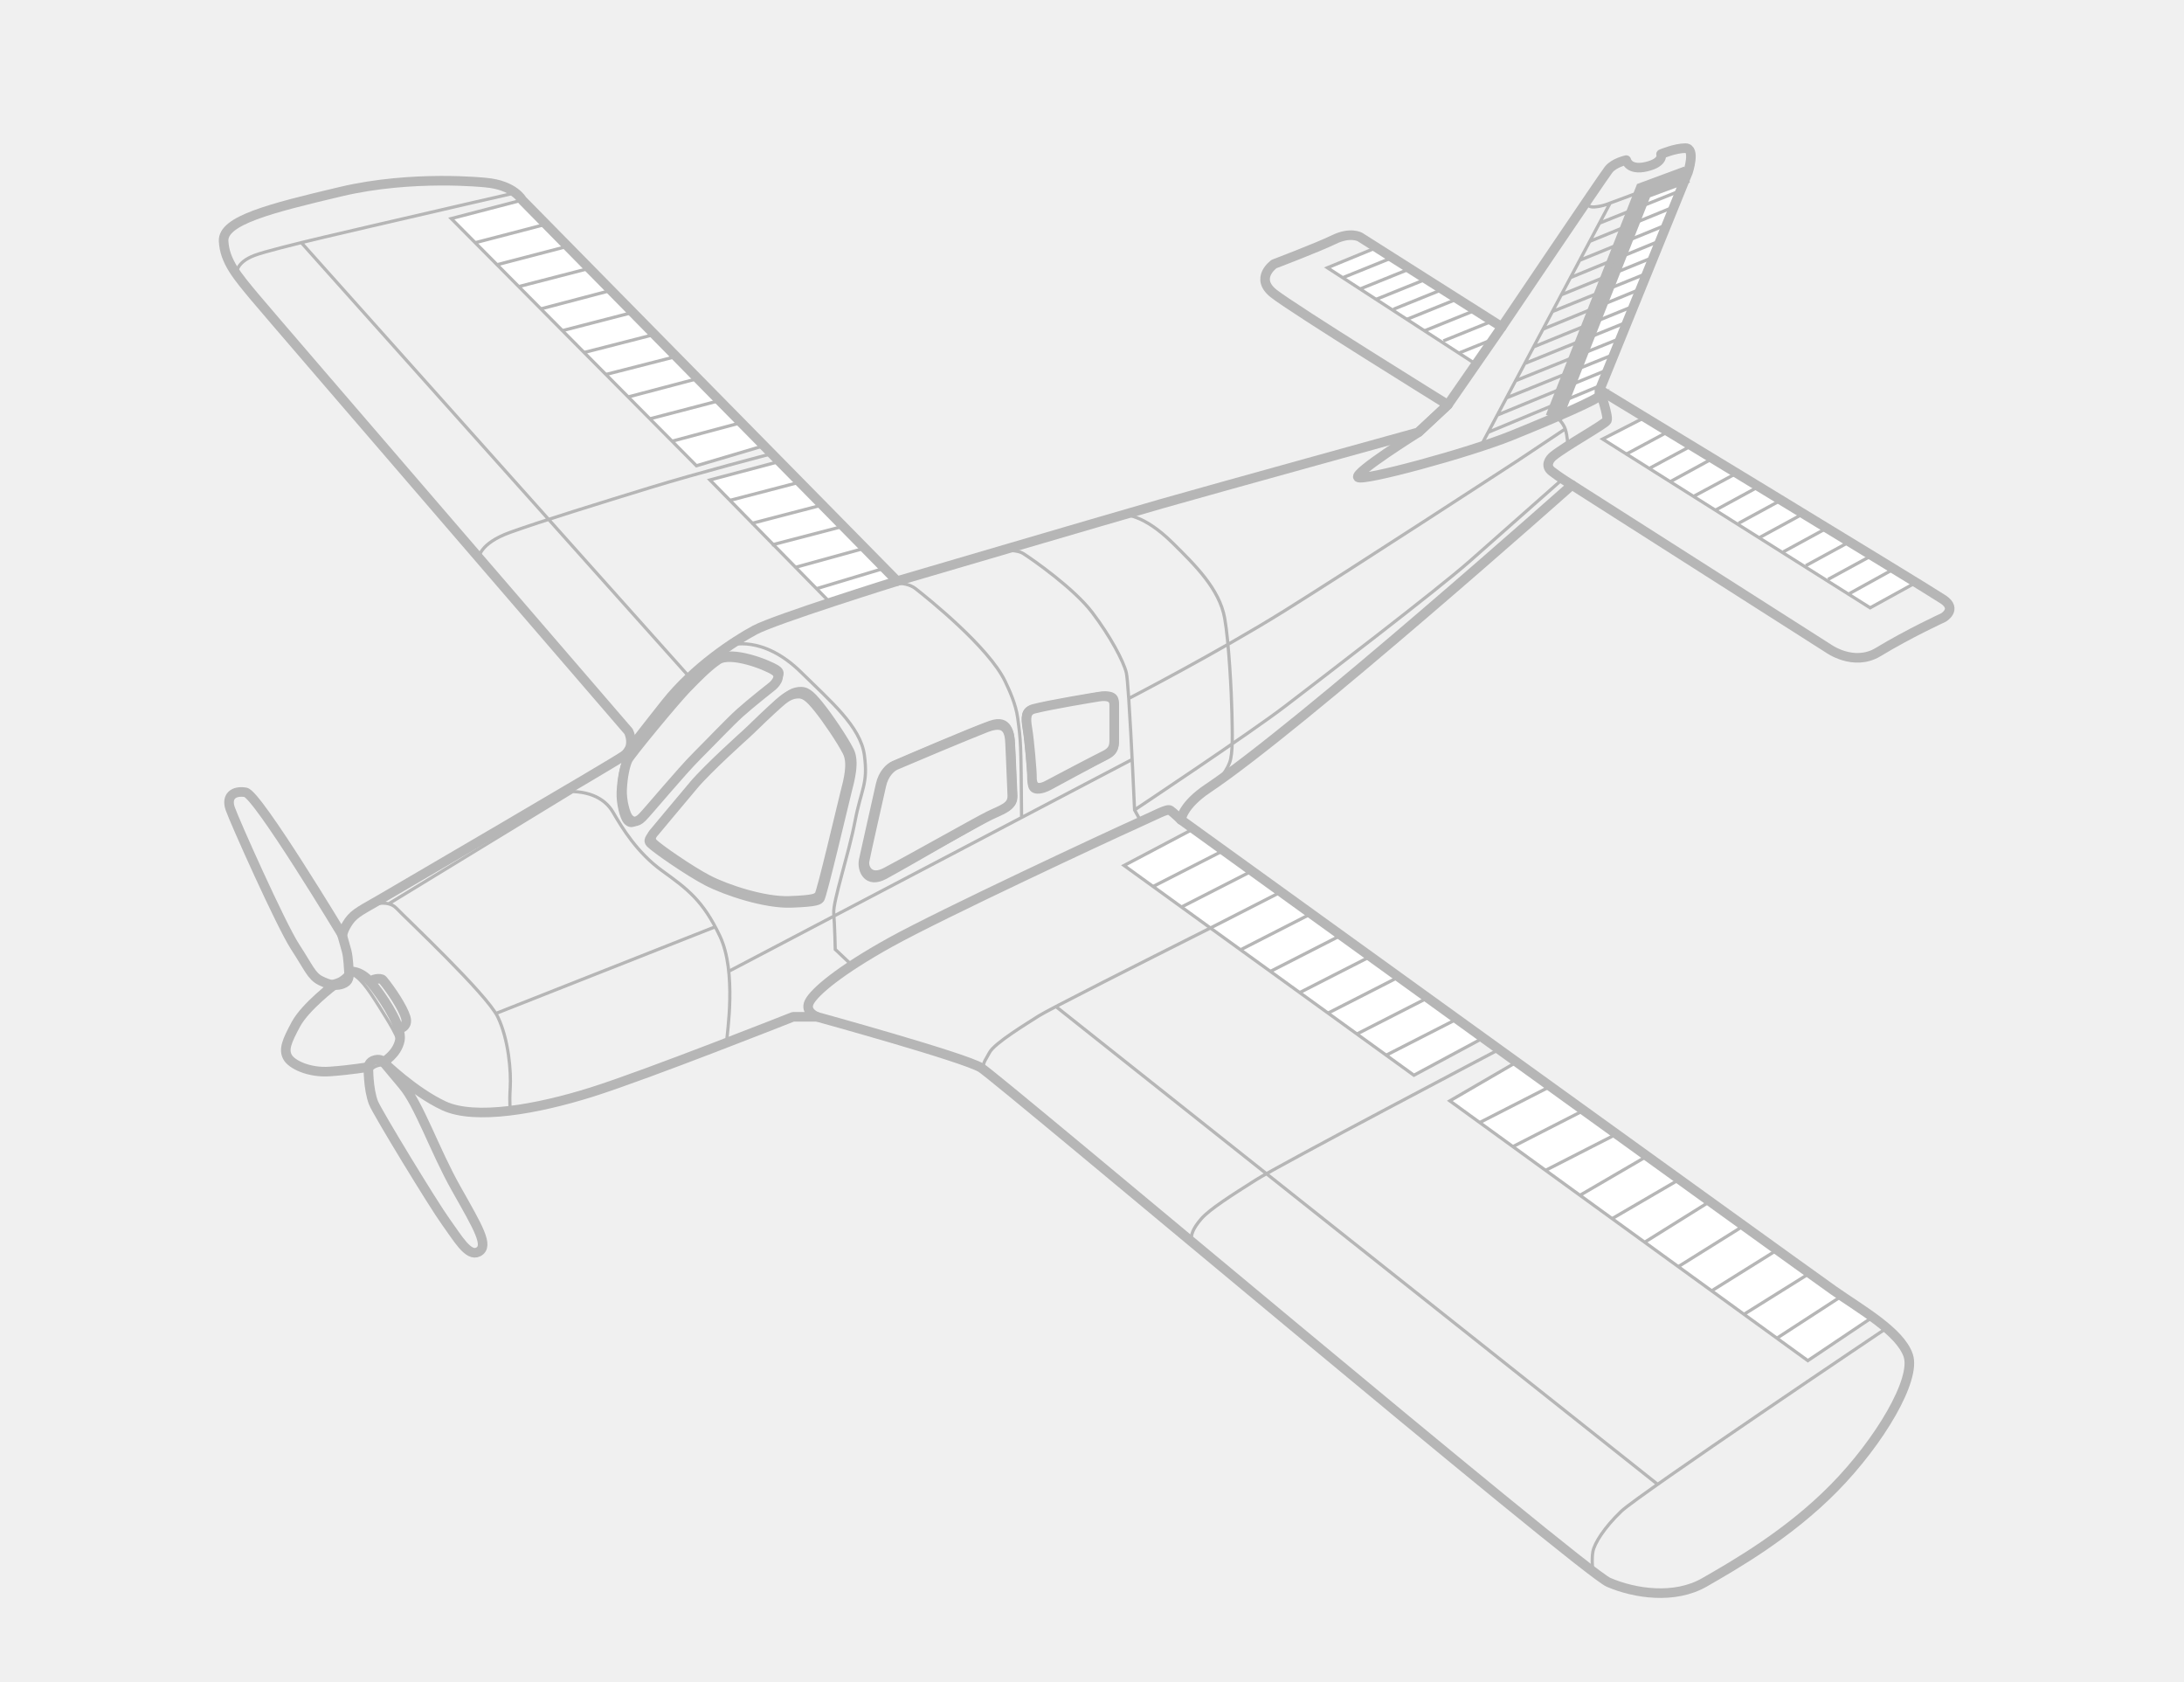
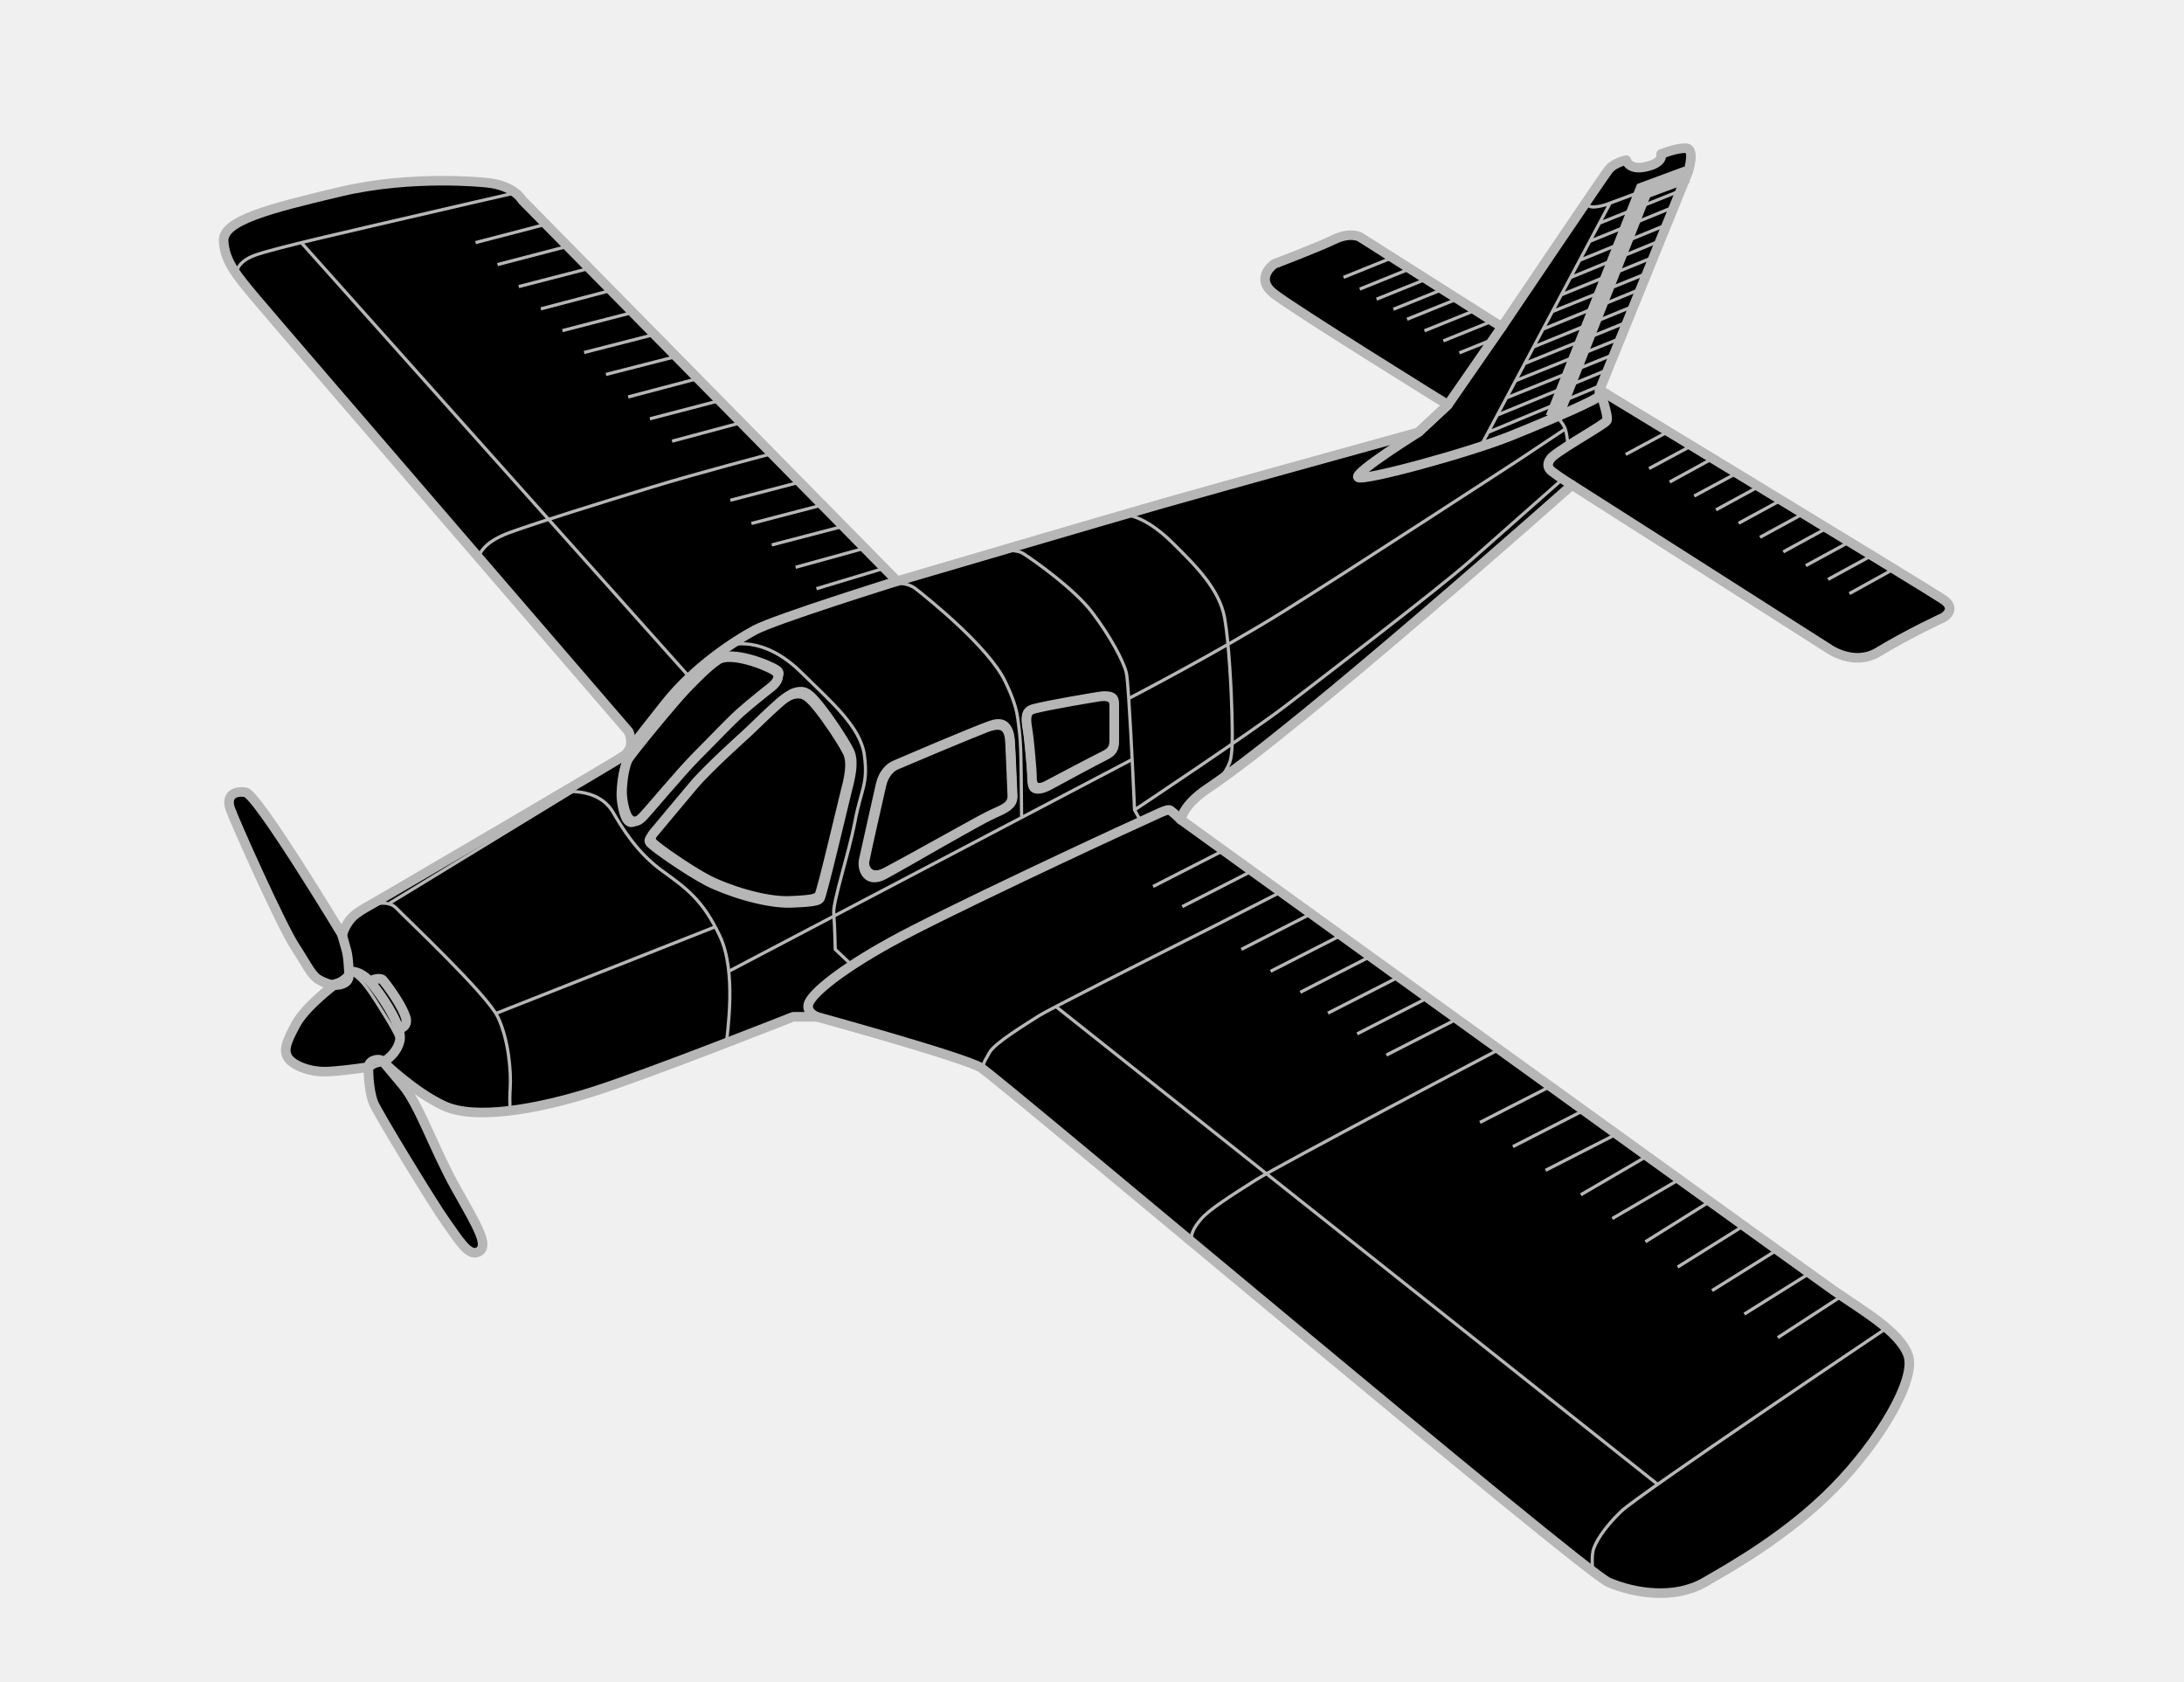
<svg xmlns="http://www.w3.org/2000/svg" version="1.1" x="0px" y="0px" width="683.72px" height="526.39px" viewBox="0 0 683.72 526.39" enable-background="new 0 0 683.72 526.39" xml:space="preserve">
  <g>
    <polyline fill="#FFFFFF" stroke="#B6B6B6" stroke-miterlimit="10" points="373.632,259.424 351.901,270.9 442.635,336.549 464.336,324.877 374.017,259.568" />
    <polygon fill="#FFFFFF" stroke="#B6B6B6" stroke-miterlimit="10" points="474.793,332.42 453.889,344.572 565.959,425.877 586.25,412.252 474.793,332.42" />
    <path fill="#FFFFFF" stroke="#B6B6B6" stroke-miterlimit="10" d="M527.746,55.598l0.391-0.963l-13.613,5.046l-28.087,71.124 l14.266-6.984c0,0-0.854,0.721,0.081-1.788C501.719,119.522,527.746,55.598,527.746,55.598L527.746,55.598z" />
    <polygon fill="#FFFFFF" stroke="#B6B6B6" stroke-miterlimit="10" points="244.005,144.444 222.257,150.226 259.897,188.615 280.858,181.886 244.005,144.444" />
    <polygon fill="#FFFFFF" stroke="#B6B6B6" stroke-miterlimit="10" points="239.148,139.51 218.027,145.779 141.281,68.41 163.474,62.625 239.148,139.51" />
    <polygon fill="#FFFFFF" stroke="#B6B6B6" stroke-miterlimit="10" points="470.145,102.328 461.969,113.932 415.556,83.805 430.947,77.483 470.145,102.328" />
    <polygon fill="#FFFFFF" stroke="#B6B6B6" stroke-miterlimit="10" points="514.609,130.811 501.713,137.422 585.464,190.242 599.479,182.517 514.609,130.811" />
    <g>
-       <path fill="none" stroke="#B6B6B6" stroke-width="3" stroke-linecap="round" stroke-linejoin="round" stroke-miterlimit="10" d="M248.272,318.262h7.502c0,0,45.954,12.66,51.346,15.942s188.268,157.555,196.474,161.071c8.206,3.518,20.632,5.393,30.01,0c9.379-5.394,26.26-15.006,40.562-29.541c14.302-14.536,25.79-33.996,23.211-41.499c-2.579-7.502-14.771-14.302-23.446-20.397c-8.674-6.096-204.21-147.239-204.21-147.239s0.327-4.425,8.439-9.847c28.996-19.38,113.946-94.955,113.946-94.955l80.184,51.111c0,0,7.971,5.861,15.709,1.172c9.733-5.901,20.396-10.785,20.396-10.785s4.455-2.578,0-5.627c-4.454-3.048-107.613-65.648-107.613-65.648l27.665-68.148c0,0,2.499-7.502-0.783-7.502s-7.657,1.875-7.657,1.875s1.016,2.578-4.534,3.907c-5.632,1.348-6.353-2.032-6.353-2.032s-3.806,0.781-5.525,2.97c-1.721,2.188-33.449,49.235-33.449,49.235l-44.391-28.135c0,0-2.97-1.719-8.128,0.782c-5.158,2.5-18.756,7.658-18.756,7.658s-6.254,4.377-0.158,9.223c6.098,4.845,54.552,34.855,54.552,34.855l-9.223,8.596c0,0-65.024,17.975-80.342,22.352c-15.317,4.376-82.841,24.226-82.841,24.226L163.474,62.625c0,0-2.5-4.688-11.41-5.47c0,0-22.821-2.501-45.329,2.814c-22.507,5.313-37.044,9.065-36.731,15.473c0.312,6.409,4.376,11.098,9.847,17.663c5.47,6.564,116.915,135.828,116.915,135.828s2.5,4.845-1.562,7.658c-4.064,2.813-70.806,41.733-76.12,44.86c-5.314,3.126-7.971,4.219-9.847,6.877c-1.875,2.657-2.032,4.377-2.032,4.377s-26.572-44.078-30.323-44.704c-3.751-0.626-6.095,1.25-4.845,5.001c1.25,3.752,15.943,36.576,20.319,43.297c4.376,6.721,5.158,9.221,7.971,10.629c2.813,1.406,4.221,1.406,4.221,1.406s-8.909,6.722-11.879,12.191c-2.97,5.471-3.909,7.971-2.658,10.316c1.25,2.345,6.721,5.002,13.286,4.533c6.565-0.47,12.036-1.407,12.036-1.407s-0.111,6.874,1.606,11.254c1.155,2.946,18.87,32.042,22.622,37.199c3.751,5.158,7.037,11.058,10.17,9.43c3.479-1.809-0.01-7.554-6.888-19.745c-6.878-12.192-11.563-26.337-16.799-32.511c-2.645-3.12-6.021-7.19-6.021-7.19s9.464,9.3,18.956,13.716c9.695,4.511,29.03,1.134,46.38-4.337C202.707,336.314,248.272,318.262,248.272,318.262L248.272,318.262z" />
+       <path fill="#000000" stroke="#B6B6B6" stroke-width="3" stroke-linecap="round" stroke-linejoin="round" stroke-miterlimit="10" d="M248.272,318.262h7.502c0,0,45.954,12.66,51.346,15.942s188.268,157.555,196.474,161.071c8.206,3.518,20.632,5.393,30.01,0c9.379-5.394,26.26-15.006,40.562-29.541c14.302-14.536,25.79-33.996,23.211-41.499c-2.579-7.502-14.771-14.302-23.446-20.397c-8.674-6.096-204.21-147.239-204.21-147.239s0.327-4.425,8.439-9.847c28.996-19.38,113.946-94.955,113.946-94.955l80.184,51.111c0,0,7.971,5.861,15.709,1.172c9.733-5.901,20.396-10.785,20.396-10.785s4.455-2.578,0-5.627c-4.454-3.048-107.613-65.648-107.613-65.648l27.665-68.148c0,0,2.499-7.502-0.783-7.502s-7.657,1.875-7.657,1.875s1.016,2.578-4.534,3.907c-5.632,1.348-6.353-2.032-6.353-2.032s-3.806,0.781-5.525,2.97c-1.721,2.188-33.449,49.235-33.449,49.235l-44.391-28.135c0,0-2.97-1.719-8.128,0.782c-5.158,2.5-18.756,7.658-18.756,7.658s-6.254,4.377-0.158,9.223c6.098,4.845,54.552,34.855,54.552,34.855l-9.223,8.596c0,0-65.024,17.975-80.342,22.352c-15.317,4.376-82.841,24.226-82.841,24.226L163.474,62.625c0,0-2.5-4.688-11.41-5.47c0,0-22.821-2.501-45.329,2.814c-22.507,5.313-37.044,9.065-36.731,15.473c0.312,6.409,4.376,11.098,9.847,17.663c5.47,6.564,116.915,135.828,116.915,135.828s2.5,4.845-1.562,7.658c-4.064,2.813-70.806,41.733-76.12,44.86c-5.314,3.126-7.971,4.219-9.847,6.877c-1.875,2.657-2.032,4.377-2.032,4.377s-26.572-44.078-30.323-44.704c-3.751-0.626-6.095,1.25-4.845,5.001c1.25,3.752,15.943,36.576,20.319,43.297c4.376,6.721,5.158,9.221,7.971,10.629c2.813,1.406,4.221,1.406,4.221,1.406s-8.909,6.722-11.879,12.191c-2.97,5.471-3.909,7.971-2.658,10.316c1.25,2.345,6.721,5.002,13.286,4.533c6.565-0.47,12.036-1.407,12.036-1.407s-0.111,6.874,1.606,11.254c1.155,2.946,18.87,32.042,22.622,37.199c3.751,5.158,7.037,11.058,10.17,9.43c3.479-1.809-0.01-7.554-6.888-19.745c-6.878-12.192-11.563-26.337-16.799-32.511c-2.645-3.12-6.021-7.19-6.021-7.19s9.464,9.3,18.956,13.716c9.695,4.511,29.03,1.134,46.38-4.337C202.707,336.314,248.272,318.262,248.272,318.262L248.272,318.262z" />
    </g>
    <path fill="none" stroke="#B6B6B6" stroke-width="3" stroke-linecap="round" stroke-linejoin="round" stroke-miterlimit="10" d="M224.748,206.529c-3.032,2.045-6.253,5.29-9.887,9.042c-3.634,3.751-17.584,20.631-18.347,22.272c-0.761,1.641-1.552,4.965-1.758,9.261c-0.164,3.429,0.994,7.82,2.029,8.992c1.036,1.173,2.406,1.598,4.281-0.278s12.114-14.223,17.038-19.147c4.923-4.923,10.238-10.55,13.521-13.521c3.282-2.97,10.238-8.44,10.238-8.44s3.441-2.883,0.628-4.759S228.635,203.905,224.748,206.529L224.748,206.529z M233.5,229.813c0,0-11.781,10.55-16.294,15.884c-4.515,5.334-11.313,13.54-12.017,14.36c-0.703,0.821-2.227,2.287-0.703,3.868c1.524,1.583,11.488,8.5,17.115,11.43c5.627,2.932,17.526,6.917,25.497,6.624c7.972-0.294,8.616-0.821,9.378-1.817c0.762-0.997,7.15-28.252,8.088-31.945c0.938-3.692,2.52-9.261,0.704-12.866c-1.817-3.604-6.39-10.346-9.144-13.745c-2.755-3.399-4.279-4.747-6.858-4.455c-2.579,0.294-4.103,1.7-7.737,5.041C237.896,225.534,235.499,228.001,233.5,229.813L233.5,229.813z M280.45,239.484c-1.638,0.71-3.749,2.798-4.512,6.257c-0.762,3.458-4.914,21.577-5.276,23.754c-0.411,2.462,1.7,6.153,6.682,3.517c9.722-5.146,28.427-15.768,32.354-17.702c3.927-1.935,7.364-2.695,7.209-6.331c-0.645-15.123-0.458-11.637-0.645-15.123 c-0.148-2.801,0.235-9.143-7.445-6.154C302.946,229.989,285.062,237.485,280.45,239.484L280.45,239.484z M323.642,221.873c5.17-1.339,18.765-3.568,20.249-3.803c1.484-0.235,4.923-0.625,4.923,2.579c0,1.875,0,8.598,0,10.512c0,1.914,0.08,3.751-2.93,5.236c-3.01,1.483-16.021,8.323-17.976,9.378c-1.953,1.055-4.963,1.758-4.844-2.657c0.04-1.485-0.822-11.605-1.408-14.967C321.07,224.792,321.094,222.533,323.642,221.873L323.642,221.873z M470.145,102.328l-16.881,24.384l-9.223,8.596c0,0-20.239,12.661-18.91,14.068c1.326,1.407,34.541-7.582,47.905-12.973c13.364-5.392,27.704-11.617,27.666-12.582c-0.04-1.007,0.079-1.799,0.079-1.799s2.891,8.441,2.266,9.613c-0.625,1.172-12.977,7.956-16.881,11.176c-0.908,0.748-2.658,2.891-0.392,4.689c2.268,1.796,6.331,4.298,6.331,4.298M124.807,322.081c0,0,3.15-0.499,2.212-3.624c-0.938-3.126-4.571-8.574-7.15-11.701c-0.769-0.932-3.79-0.062-3.731,0.408 M104.548,308.336c0,0,2.464,0.195,3.911-1.094c1.072-0.956,0.78-3.165,0.78-3.165 M115.333,333.97c0,0,0.041-1.724,2.113-2.196c1.985-0.455,2.576,0.633,2.576,0.633s4.302-2.422,5.161-6.799c0.76-3.865-4.095-11.641-7.662-16.309c-0.469-0.614-0.917-1.175-1.326-1.668c-3.517-4.219-6.957-3.554-6.957-3.554s-0.193-4.456-0.702-6.331c-0.676-2.495-1.524-5.359-1.524-5.359 M280.858,181.886c0,0-38.136,11.878-44.544,15.318c-6.409,3.438-19.07,11.722-27.979,22.977c-8.91,11.254-11.82,15.171-11.82,15.171 M255.774,318.262c0,0-3.987-1.486-2.423-4.611c1.563-3.127,9.38-9.848,25.478-18.757c16.099-8.909,68.774-33.449,76.12-36.731c7.346-3.281,10.473-5.159,11.411-4.533c0.937,0.626,3.36,2.969,3.36,2.969" />
    <polyline fill="none" stroke="#B6B6B6" stroke-width="5.312" stroke-miterlimit="10" points="528.137,54.635 514.523,59.681 486.437,130.804" />
    <path fill="none" stroke="#B6B6B6" stroke-miterlimit="10" d="M148.867,75.941l22.193-5.783 M155.744,82.819l22.193-5.784M162.396,89.696l22.11-5.703 M169.322,96.678l21.976-5.784 M176.074,103.485l22.015-5.692 M182.862,110.329l22.015-5.637M189.685,117.206l21.982-5.615 M196.663,124.24l21.802-5.746 M203.453,131.087l21.801-5.694 M210.399,138.09l21.811-5.835M228.638,156.583l22.193-5.783 M235.242,163.846l22.192-5.783 M241.613,170.566l22.194-5.783 M249.074,177.56l21.647-5.972M255.596,184.266l21.29-6.415 M233.428,228.825c0,0-12.372,11.079-17.11,16.678c-4.739,5.601-11.877,14.218-12.618,15.08c-0.738,0.861-2.338,2.399-0.738,4.062c1.6,1.662,12.063,8.924,17.971,12.001c5.908,3.076,18.403,7.263,26.772,6.954c8.37-0.308,9.048-0.861,9.847-1.907c0.8-1.047,7.509-29.664,8.494-33.542c0.985-3.878,2.646-9.725,0.738-13.51c-1.908-3.785-6.708-10.863-9.601-14.433c-2.892-3.569-4.492-4.984-7.2-4.677c-2.708,0.308-4.308,1.785-8.125,5.292C238.043,224.332,235.525,226.924,233.428,228.825L233.428,228.825z M225.027,205.286c-3.182,2.147-6.564,5.554-10.382,9.492c-3.815,3.939-18.462,21.664-19.263,23.387c-0.8,1.724-1.631,5.215-1.846,9.724c-0.172,3.6,1.044,8.211,2.13,9.442c1.087,1.231,2.526,1.678,4.497-0.292c1.969-1.968,12.718-14.934,17.888-20.104c5.171-5.169,10.75-11.079,14.196-14.196c3.447-3.118,10.75-8.862,10.75-8.862s3.615-3.027,0.661-4.997C240.704,206.91,229.108,202.531,225.027,205.286L225.027,205.286zM279.518,238.719c-1.751,0.759-4.012,2.995-4.827,6.695c-0.816,3.701-4.802,21.274-5.279,23.586c-0.772,3.746,1.836,8.936,7.932,5.594c10.321-5.657,29.268-16.872,33.471-18.942c4.202-2.07,7.372-2.782,7.207-6.672c-0.691-16.18-0.563-12.565-0.762-16.294c-0.16-2.998-0.879-8.909-7.387-6.573C303.527,228.391,284.453,236.579,279.518,238.719L279.518,238.719z M322.841,221.26c5.533-1.47,20.078-3.92,21.666-4.177c1.589-0.257,5.27-0.688,5.27,2.834c0,2.06,0,9.444,0,11.547c0,2.104,0.084,4.122-3.137,5.754c-3.22,1.63-15.675,8.34-17.766,9.5c-2.09,1.16-6.777,2.734-6.65-2.116c0.042-1.632-0.88-12.751-1.507-16.443C320.09,224.467,320.116,221.986,322.841,221.26L322.841,221.26z M360.983,277.472l22.047-11.265 M370.111,283.777l22.048-11.266 M401.069,279.154l-22.049,11.266c0,0-33.361,16.742-47.659,24.21c-3.228,1.688-5.484,2.901-6.165,3.344c-3.697,2.397-13.857,8.494-15.419,11.464c-1.563,2.969-2.276,3.289-1.686,5.475M388.634,297.152l22.047-11.266 M397.772,304.021l22.048-11.267 M407.072,310.585l22.049-11.266 M415.729,317.119l22.05-11.266M424.875,323.606l22.049-11.267 M434.018,330.248l22.049-11.266 M463.305,351.313l22.048-11.267 M473.617,358.891l22.048-11.266M483.855,366.314l22.047-11.267 M494.879,373.975l20.748-12.104 M504.732,381.408l20.748-12.103 M515.105,388.676l20.199-12.619M525.206,396.583l20.2-12.618 M535.976,403.952l20.2-12.619 M546.076,411.307l20.2-12.618 M556.543,418.678l19.42-12.619M590.639,415.685c0,0-77.667,52.159-83.06,57.318c-5.394,5.156-8.44,10.081-8.909,12.659c-0.469,2.579,0,6.195,0,6.195M469.312,328.466c0,0-68.645,36.083-76.146,40.84s-14.479,9.172-17.058,12.142s-3.517,5.158-3.022,7.229 M518.945,464.597L330.562,315.049 M74.037,85.783c0,0-0.434-3.559,5.663-5.855c6.096-2.297,36.107-9.016,46.735-11.518c10.628-2.501,34.913-8.047,34.913-8.047 M149.917,174.574c0,0,0.119-4.462,9.81-7.953c9.691-3.493,29.067-9.46,43.726-13.967c15.337-4.714,38.16-10.641,38.16-10.641 M94.33,75.941l121.587,136.052 M175.359,247.917c7.971-0.856,13.754,1.489,16.568,6.334s7.502,12.605,15.317,18.26c7.815,5.654,12.817,9.25,18.132,20.504c5.314,11.254,2.25,30.327,2.062,33.373 M115.314,283.617c0,0,5.807-2.476,8.777,0.648c2.969,3.123,28.291,26.887,31.729,33.996c3.439,7.109,4.221,17.268,3.908,22.27s0.062,7.105,0.062,7.105 M155.235,317.217l68.798-27.172 M121.665,282.902l57.606-35.142 M528.137,54.635l-13.613,5.046l-10.457,3.879l-40.594,76.26 M486.437,130.804l28.087-71.124 M500.711,69.862l25.377-10.182 M497.688,75.549l26.333-10.776M494.527,81.479l27.231-11.134 M491.817,86.82l27.081-11.125 M488.777,92.28l28.857-11.775 M485.984,97.526l29.597-11.966M482.97,103.056l30.613-12.574 M480.098,108.586l31.623-12.901 M477.331,113.783l32.065-12.987 M474.466,119.164l33.231-13.437M471.604,124.546l33.688-13.639 M468.738,129.924l34.606-14.223 M465.865,135.32l35.695-14.862 M420.597,86.82l15.63-6.315M425.687,90.482l15.63-6.316 M430.947,93.641l15.629-6.316 M436.227,96.798l15.63-6.315 M440.494,99.926l15.629-6.315M445.949,103.542l15.631-6.315 M451.856,106.7l15.63-6.316 M456.877,110.447l10.609-4.287 M101.993,307.672c0,0,3.307-0.554,4.638-1.461c1.759-1.195,2.59-2.515,2.59-2.515 M115.366,335.877c0,0,0.613-1.438,2.283-2.141c1.671-0.705,3.191-0.345,3.191-0.345 M124.794,326.953c0.471-1.469-3.079-7.168-6.137-12.014c-3.947-6.25-6.131-9.297-9.382-10.51 M228.487,201.989c0,0,10.2-3.535,22.365,8.486c8.991,8.887,18.577,16.896,19.761,25.961c1.182,9.064-0.993,10.381-2.952,20.664c-1.961,10.283-6.962,25.093-6.65,28.786c0.312,3.692,0.468,11.266,0.468,11.266l5.27,4.984 M228.139,304.021l126.337-66.334 M276.886,183.135c0,0,6.005-1.806,9.757,1.13s22.941,18.305,28.037,29.018c1.286,2.701,3.347,7.093,3.928,11.489c0.985,7.469,1.024,7.141,1.208,31.114 M311.946,172.759c0,0,5.599-1.267,8.436,0.53c2.837,1.798,15.811,10.864,21.515,18.366c5.705,7.502,9.846,15.317,10.707,18.912c0.211,0.888,0.477,3.95,0.755,8.062c0.849,12.554,1.823,34.881,1.823,34.881l2.023,3.629 M353.359,218.629c0,0,28.083-14.548,48.638-27.365c20.554-12.817,73.54-47.36,73.54-47.36l14.472-9.643 M487.573,130.804c0,0,1.875,1.612,2.501,3.644c0.625,2.031,0.773,5.112,0.773,5.112 M516.254,146.653l12.883-6.923 M508.934,142.243l12.882-6.923 M522.695,150.874l13.467-7.361 M530.383,155.259l12.883-6.922 M537.216,159.581l13.38-7.291 M544.297,163.781l13.379-7.291 M550.986,168.175l13.38-7.291 M558.268,172.734l13.379-7.291 M565.33,177.049l13.379-7.291 M572.285,181.347l13.379-7.291 M578.975,185.795l13.802-7.636 M496.816,62.917c0,0-0.373,2.046,2.322,1.855c2.696-0.192,4.928-1.213,4.928-1.213 M351.699,161.132c0,0,5.985-0.503,15.324,8.72c7.046,6.956,14.731,14.457,16.373,23.629c1.328,7.423,2.148,23.613,2.267,29.709c0.117,6.096,0.373,12.544-0.705,15.475c-1.251,3.399-4.326,6.395-4.326,6.395 M355.183,253.511c0,0,36.34-24.187,47.047-32.393c10.707-8.207,47.829-36.576,57.91-45.485c10.082-8.909,29.071-25.692,29.071-25.692" />
    <g display="none">
      <path id="isometric-text-rudder" fill="#FFFFFF" stroke="#B6B6B6" stroke-width="0.5" stroke-miterlimit="10" d="M577.17,92.086l-1.766-3.392c0.862-0.238,1.529-0.938,1.529-2.035c0-1.304-0.927-2.241-2.38-2.241h-2.973v7.668h1.163v-3.231h1.455l1.615,3.231H577.17L577.17,92.086z M575.771,86.669c0,0.754-0.528,1.195-1.303,1.195h-1.724v-2.401h1.724C575.242,85.463,575.771,85.916,575.771,86.669L575.771,86.669z M584.235,89.501v-5.083h-1.163v5.03c0,1.022-0.637,1.658-1.594,1.658c-0.959,0-1.584-0.636-1.584-1.658v-5.03h-1.162v5.083c0,1.583,1.185,2.649,2.746,2.649S584.235,91.085,584.235,89.501L584.235,89.501z M591.784,88.199c0-1.109,0.053-2.229-0.775-3.058c-0.485-0.484-1.184-0.722-1.981-0.722h-2.693v7.668h2.693c0.798,0,1.496-0.237,1.981-0.722C591.837,90.535,591.784,89.308,591.784,88.199L591.784,88.199z M590.621,88.199c0,1.055-0.011,1.885-0.41,2.326c-0.323,0.355-0.753,0.516-1.303,0.516h-1.41v-5.578h1.41c0.55,0,0.979,0.162,1.303,0.517C590.61,86.422,590.621,87.143,590.621,88.199L590.621,88.199z M599.17,88.199c0-1.109,0.055-2.229-0.774-3.058c-0.483-0.484-1.186-0.722-1.981-0.722h-2.691v7.668h2.691c0.796,0,1.498-0.237,1.981-0.722C599.225,90.535,599.17,89.308,599.17,88.199L599.17,88.199z M598.009,88.199c0,1.055-0.013,1.885-0.41,2.326c-0.322,0.355-0.753,0.516-1.303,0.516h-1.412v-5.578h1.412c0.55,0,0.98,0.162,1.303,0.517C597.996,86.422,598.009,87.143,598.009,88.199L598.009,88.199z M606.009,92.086v-1.045h-3.736v-2.303h3.188v-1.034h-3.188v-2.24h3.736v-1.045h-4.899v7.668H606.009L606.009,92.086z M613.405,92.086l-1.765-3.392c0.861-0.238,1.528-0.938,1.528-2.035c0-1.304-0.925-2.241-2.38-2.241h-2.973v7.668h1.164v-3.231h1.454l1.615,3.231H613.405L613.405,92.086z M612.006,86.669c0,0.754-0.528,1.195-1.303,1.195h-1.723v-2.401h1.723C611.478,85.463,612.006,85.916,612.006,86.669L612.006,86.669z" />
      <path id="isometric-text-elevators" fill="#FFFFFF" stroke="#B6B6B6" stroke-width="0.5" stroke-miterlimit="10" d="M364.636,49.067v-1.045h-3.736v-2.304h3.188v-1.033h-3.188v-2.24h3.736V41.4h-4.9v7.667H364.636L364.636,49.067z M371.302,49.067v-1.045h-3.695V41.4h-1.161v7.667H371.302L371.302,49.067z M377.739,49.067v-1.045h-3.734v-2.304h3.186v-1.033h-3.186v-2.24h3.734V41.4h-4.898v7.667H377.739L377.739,49.067z M384.569,41.4h-1.229l-1.766,5.578l-1.766-5.578h-1.207l2.521,7.667h0.904L384.569,41.4L384.569,41.4zM391.104,49.067l-2.812-7.667h-0.937l-2.81,7.667h1.237l0.527-1.541h3.026l0.527,1.541H391.104L391.104,49.067z M389.013,46.536h-2.357l1.195-3.402L389.013,46.536L389.013,46.536z M396.466,42.444V41.4h-5.385v1.044h2.111v6.623h1.161v-6.623H396.466L396.466,42.444z M403.024,45.233c0-1.475,0.02-2.326-0.732-3.08c-0.529-0.528-1.207-0.818-2.026-0.818c-0.817,0-1.487,0.291-2.015,0.818c-0.753,0.754-0.74,1.605-0.74,3.08s-0.013,2.326,0.74,3.08c0.527,0.527,1.197,0.818,2.015,0.818c0.819,0,1.497-0.292,2.026-0.818C403.044,47.56,403.024,46.708,403.024,45.233L403.024,45.233z M401.86,45.233c0,1.54-0.076,1.97-0.453,2.379c-0.27,0.291-0.689,0.475-1.142,0.475s-0.872-0.184-1.14-0.475c-0.379-0.409-0.454-0.84-0.454-2.379c0-1.541,0.075-1.971,0.454-2.38c0.268-0.291,0.688-0.474,1.14-0.474s0.872,0.183,1.142,0.474C401.784,43.262,401.86,43.693,401.86,45.233L401.86,45.233z M410.552,49.067l-1.768-3.393c0.86-0.237,1.528-0.937,1.528-2.035c0-1.303-0.925-2.239-2.38-2.239h-2.971v7.667h1.162v-3.231h1.454l1.614,3.231H410.552L410.552,49.067z M409.151,43.65c0,0.754-0.528,1.195-1.306,1.195h-1.722v-2.401h1.722C408.623,42.444,409.151,42.896,409.151,43.65L409.151,43.65z M417.022,46.881c0-0.657-0.205-1.207-0.625-1.572c-0.323-0.291-0.723-0.463-1.432-0.571l-0.874-0.129c-0.354-0.054-0.667-0.183-0.86-0.355c-0.204-0.183-0.291-0.431-0.291-0.711c0-0.678,0.494-1.195,1.4-1.195c0.646,0,1.195,0.14,1.668,0.593l0.743-0.733c-0.656-0.613-1.368-0.872-2.379-0.872c-1.595,0-2.563,0.916-2.563,2.251c0,0.624,0.184,1.108,0.56,1.464c0.335,0.312,0.83,0.528,1.454,0.614l0.904,0.129c0.453,0.065,0.646,0.14,0.84,0.323c0.205,0.183,0.303,0.463,0.303,0.796c0,0.743-0.581,1.175-1.584,1.175c-0.785,0-1.4-0.173-1.959-0.733l-0.775,0.765c0.732,0.743,1.561,1.013,2.713,1.013C415.87,49.132,417.022,48.292,417.022,46.881L417.022,46.881z" />
      <path id="isometric-text-ailerons" fill="#FFFFFF" stroke="#B6B6B6" stroke-width="0.5" stroke-miterlimit="10" d="M504.107,296.864l-2.811-7.667h-0.938l-2.811,7.667h1.238l0.528-1.54h3.026l0.527,1.54H504.107L504.107,296.864z M502.02,294.334h-2.359l1.195-3.404L502.02,294.334L502.02,294.334z M506.572,296.864v-7.667h-1.162v7.667H506.572L506.572,296.864z M513.648,296.864v-1.045h-3.695v-6.622h-1.162v7.667H513.648L513.648,296.864z M520.086,296.864v-1.045h-3.735v-2.304h3.187v-1.035h-3.187v-2.238h3.735v-1.045h-4.898v7.667H520.086L520.086,296.864z M527.485,296.864l-1.766-3.392c0.861-0.238,1.528-0.938,1.528-2.035c0-1.303-0.927-2.24-2.379-2.24h-2.973v7.667h1.163v-3.231h1.452l1.617,3.231H527.485L527.485,296.864z M526.084,291.448c0,0.754-0.527,1.194-1.302,1.194h-1.723v-2.4h1.723C525.557,290.242,526.084,290.694,526.084,291.448L526.084,291.448z M534.398,293.031c0-1.476,0.023-2.326-0.73-3.08c-0.529-0.527-1.209-0.819-2.025-0.819c-0.818,0-1.486,0.292-2.014,0.819c-0.755,0.754-0.744,1.604-0.744,3.0c0,1.475-0.011,2.326,0.744,3.079c0.527,0.528,1.195,0.819,2.014,0.819c0.816,0,1.496-0.291,2.025-0.819C534.422,295.357,534.398,294.506,534.398,293.031L534.398,293.031z M533.235,293.031c0,1.54-0.075,1.971-0.452,2.381c-0.269,0.289-0.689,0.473-1.141,0.473s-0.873-0.184-1.143-0.473c-0.376-0.41-0.451-0.841-0.451-2.381c0-1.541,0.075-1.973,0.451-2.381c0.27-0.289,0.691-0.473,1.143-0.473s0.872,0.184,1.141,0.473C533.16,291.059,533.235,291.49,533.235,293.031L533.235,293.031z M542.109,296.864v-7.667h-1.163v5.385l-3.544-5.385h-1.065v7.667h1.163v-5.396l3.543,5.396H542.109L542.109,296.864z M549.119,294.679c0-0.657-0.205-1.206-0.625-1.573c-0.323-0.289-0.722-0.463-1.432-0.57l-0.871-0.129c-0.357-0.055-0.67-0.184-0.862-0.356c-0.205-0.182-0.292-0.431-0.292-0.71c0-0.678,0.497-1.195,1.4-1.195c0.646,0,1.195,0.141,1.669,0.592l0.742-0.732c-0.656-0.611-1.366-0.872-2.379-0.872c-1.595,0-2.563,0.917-2.563,2.252c0,0.624,0.184,1.109,0.561,1.464c0.334,0.312,0.829,0.528,1.454,0.614l0.905,0.129c0.451,0.063,0.646,0.14,0.838,0.323c0.205,0.182,0.302,0.463,0.302,0.797c0,0.742-0.58,1.174-1.583,1.174c-0.785,0-1.4-0.174-1.959-0.733l-0.775,0.765c0.732,0.743,1.562,1.014,2.715,1.014C547.966,296.93,549.119,296.089,549.119,294.679L549.119,294.679z" />
      <path id="isometric-text-flaps" fill="#FFFFFF" stroke="#B6B6B6" stroke-width="0.5" stroke-miterlimit="10" d="M290.349,123.386v-1.043h-4.9v7.667h1.163v-3.241h3.187v-1.045h-3.187v-2.338H290.349L290.349,123.386z M296.821,130.009v-1.045h-3.695v-6.622h-1.161v7.667H296.821L296.821,130.009z M304.002,130.009l-2.811-7.667h-0.937l-2.811,7.667h1.239l0.528-1.541h3.025l0.528,1.541H304.002L304.002,130.009z M301.914,127.478h-2.358l1.195-3.402L301.914,127.478L301.914,127.478z M310.667,124.667c0-1.334-0.958-2.325-2.455-2.325h-2.907v7.667h1.163v-3.015h1.744C309.709,126.995,310.667,126.004,310.667,124.667L310.667,124.667z M309.504,124.667c0,0.809-0.549,1.271-1.355,1.271h-1.68v-2.553h1.68C308.956,123.386,309.504,123.861,309.504,124.667L309.504,124.667z M317.086,127.822c0-0.657-0.205-1.205-0.625-1.571c-0.323-0.292-0.722-0.463-1.432-0.571l-0.872-0.13c-0.357-0.053-0.669-0.182-0.862-0.355c-0.205-0.184-0.292-0.431-0.292-0.712c0-0.678,0.495-1.195,1.4-1.195c0.646,0,1.196,0.141,1.669,0.594l0.743-0.733c-0.657-0.615-1.366-0.872-2.379-0.872c-1.594,0-2.564,0.914-2.564,2.25c0,0.625,0.184,1.108,0.562,1.463c0.333,0.313,0.828,0.528,1.453,0.615l0.904,0.128c0.454,0.066,0.647,0.141,0.84,0.323c0.206,0.184,0.302,0.464,0.302,0.799c0,0.742-0.581,1.174-1.583,1.174c-0.786,0-1.4-0.173-1.959-0.733l-0.775,0.765c0.733,0.742,1.561,1.011,2.713,1.011C315.934,130.073,317.086,129.234,317.086,127.822L317.086,127.822z" />
      <path id="isometric-text-lines" fill="none" stroke="#B6B6B6" stroke-width="2" stroke-linecap="round" stroke-linejoin="round" d="M564.604,88.137h-48.821M444.561,45.205h-18.654 M444.561,45.205v39.926 M271.295,126v44.405 M483.219,292.623v44.406 M515.782,88.137l7.695-4.126M444.561,85.131l-4.126-7.694 M271.295,170.405l-4.126-7.696 M483.219,337.029l-4.125-7.695 M515.802,88.078l7.695,4.125M444.5,85.112l4.126-7.695 M271.237,170.387l4.126-7.695 M483.16,337.01l4.125-7.695 M281.375,126h-10.08 M493.297,292.623h-10.078" />
    </g>
  </g>
</svg>
